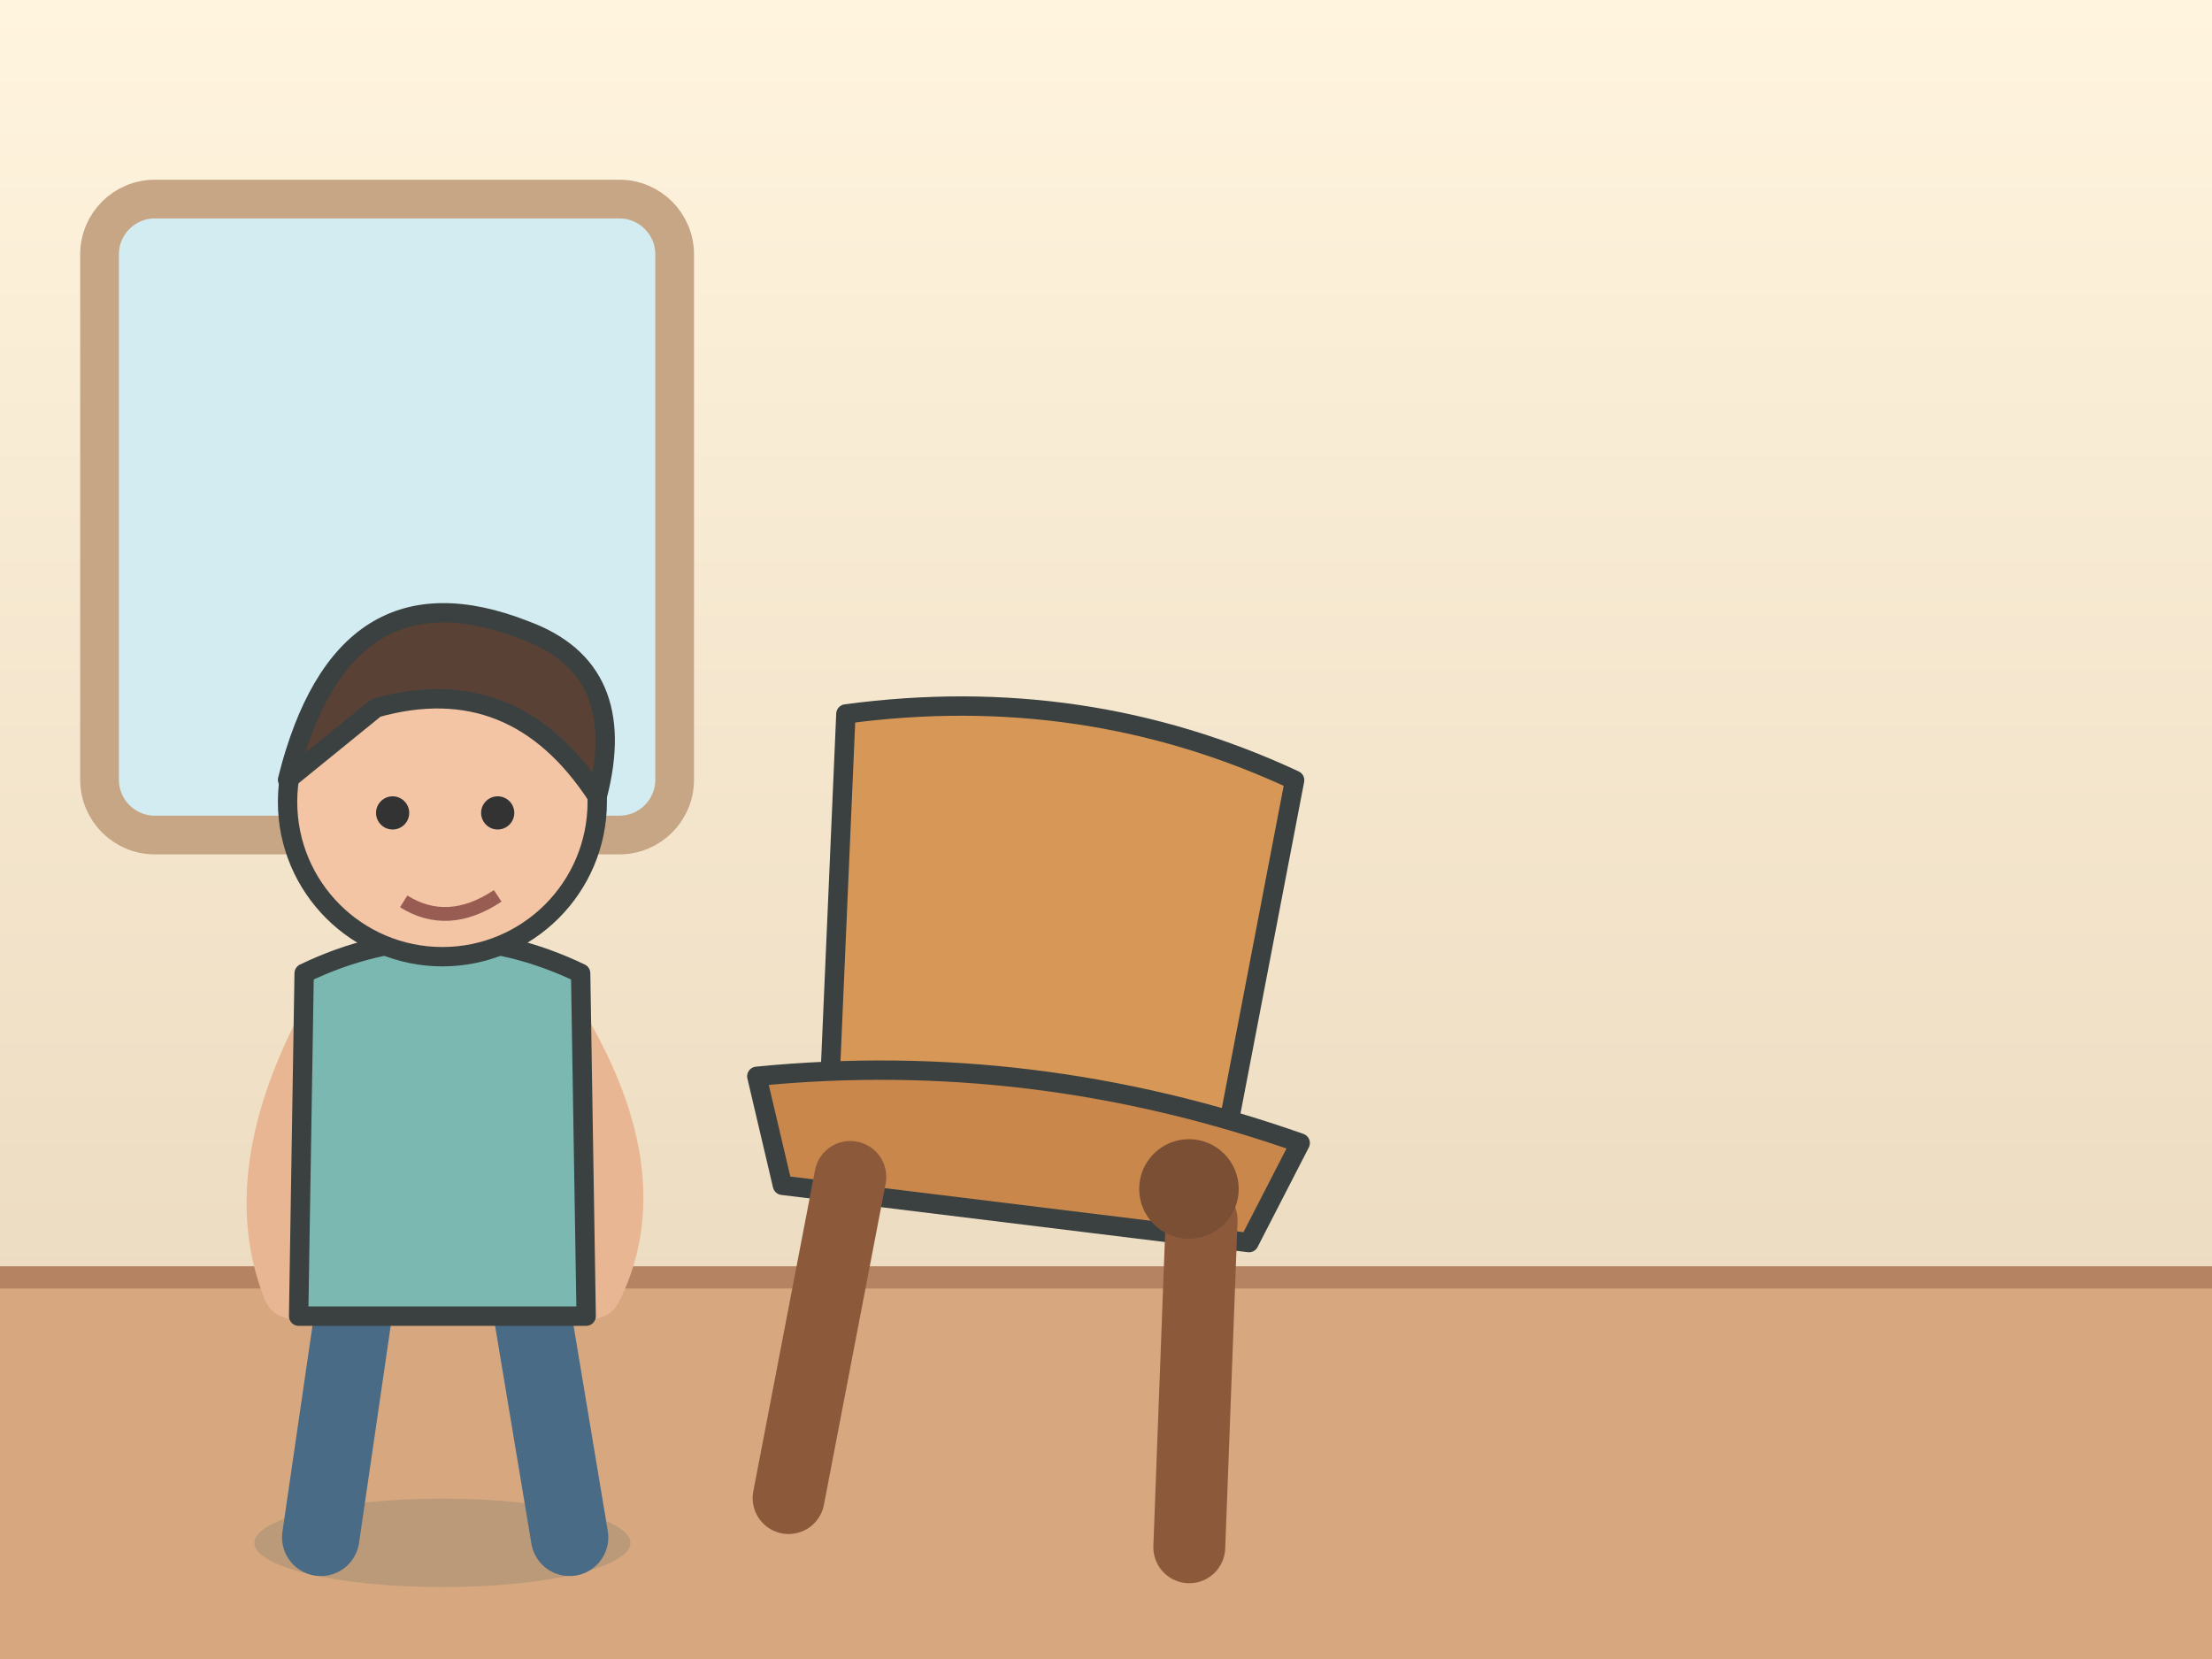
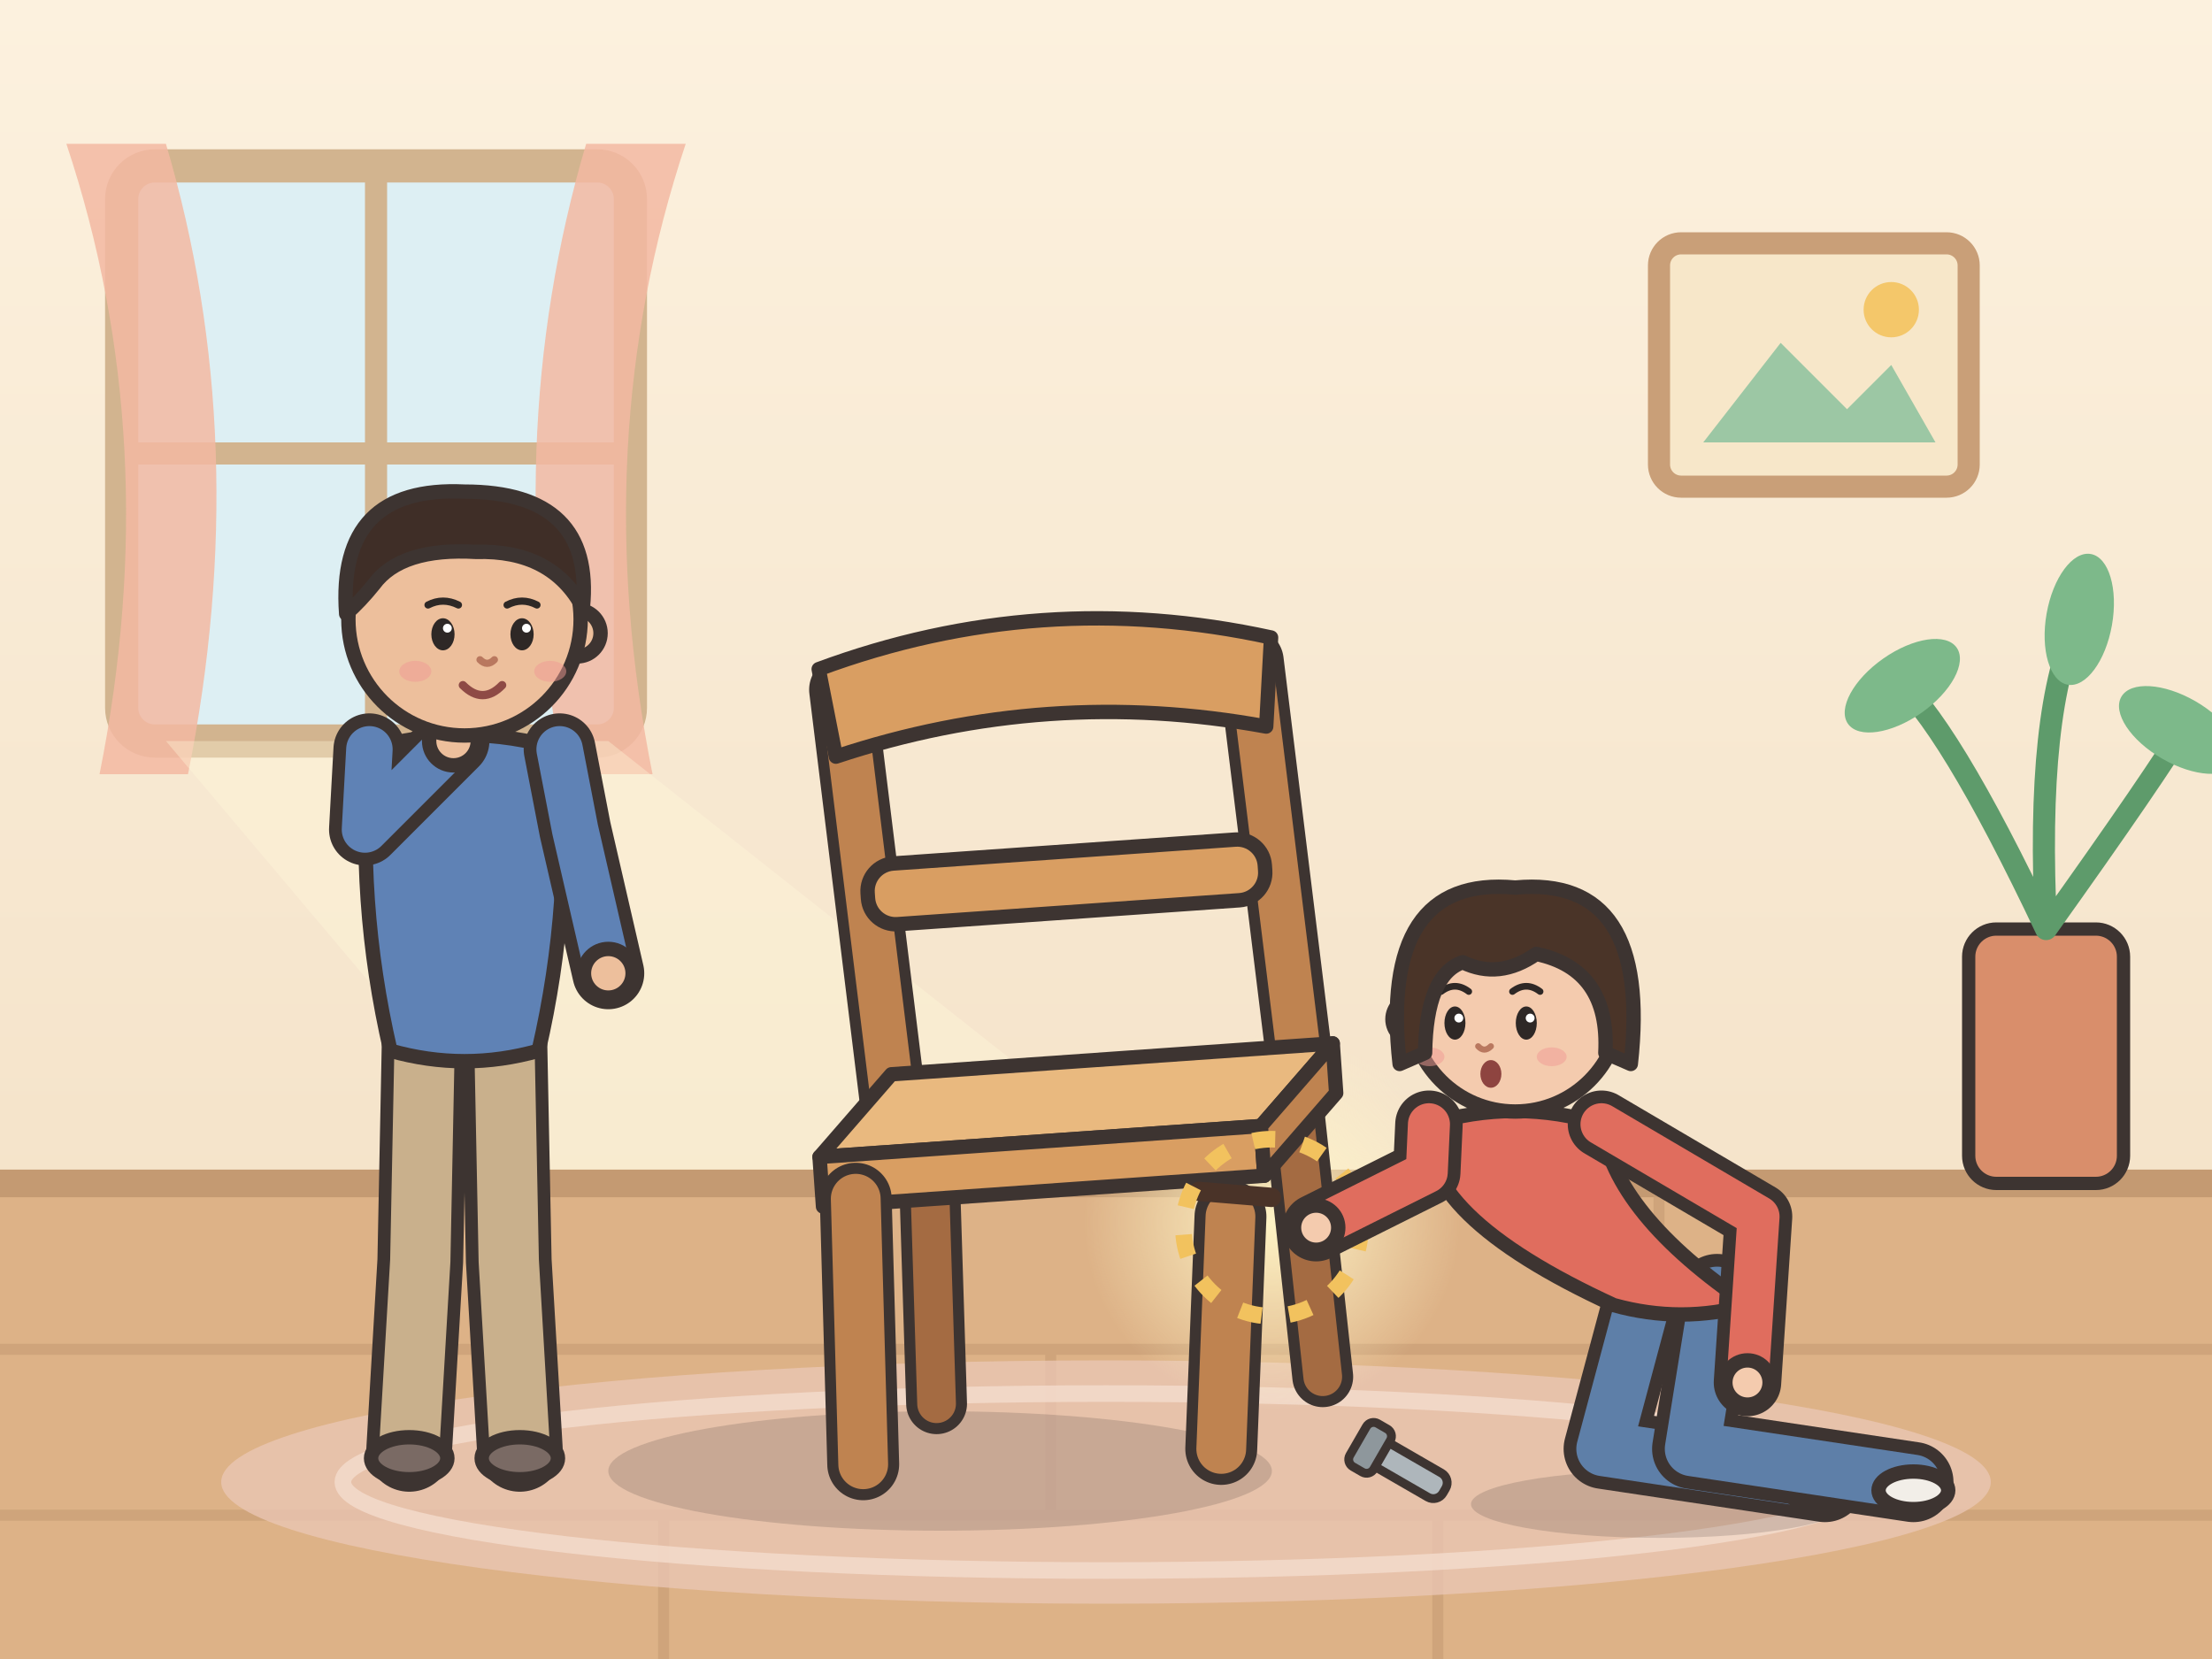
<svg xmlns="http://www.w3.org/2000/svg" viewBox="0 0 400 300" role="img" aria-labelledby="t d">
  <defs>
-     <linearGradient id="bg" x2="0" y2="1">
-       <stop stop-color="#FFF4DE" />
-       <stop offset="1" stop-color="#E7D5B9" />
-     </linearGradient>
-     <linearGradient id="cloth" x2="1" y2="1">
-       <stop stop-color="#F39B79" />
-       <stop offset="1" stop-color="#C95D55" />
-     </linearGradient>
+     <radialGradient id="glow">
+       <stop offset="0" stop-color="#FFF6C8" stop-opacity=".95" />
+       <stop offset="1" stop-color="#FFF6C8" stop-opacity="0" />
+     </radialGradient>
  </defs>
-   <rect width="400" height="300" fill="url(#bg)" />
-   <path d="M0 229 H400 V300 H0Z" fill="#D7A77F" />
-   <path d="M0 231 H400" stroke="#B58362" stroke-width="4" />
-   <rect x="18" y="36" width="104" height="115" rx="10" fill="#D3ECF1" stroke="#C7A685" stroke-width="7" />
-   <g transform="rotate(7 188 213)">
-     <path d="M143 134 Q185 123 225 136 L220 210 H149Z" fill="#D79757" stroke="#3A4140" stroke-width="3.5" stroke-linecap="round" stroke-linejoin="round" />
-     <path d="M135 201 Q184 190 234 201 L227 220 H142Z" fill="#C9874C" stroke="#3A4140" stroke-width="3.5" stroke-linecap="round" stroke-linejoin="round" />
-     <path d="M154 217 L150 276 M218 217 L223 276" stroke="#8D593B" stroke-width="13" stroke-linecap="round" />
+   <defs />
+   <linearGradient id="wall" x1="0" y1="0" x2="0" y2="1">
+     <stop stop-color="#FCF1DE" />
+     <stop offset="1" stop-color="#F2DEC2" />
+   </linearGradient>
+   <rect width="400" height="300" fill="url(#wall)" />
+   <rect x="22" y="30" width="92" height="104" rx="6" fill="#DDEFF3" stroke="#D2B48F" stroke-width="6" />
+   <path d="M68 30 V134 M22 82 H114" stroke="#D2B48F" stroke-width="4" />
+   <path d="M12 26 Q30 80 18 140 L34 140 Q46 80 30 26Z" fill="#F3B9A2" opacity=".85" />
+   <path d="M124 26 Q106 80 118 140 L102 140 Q90 80 106 26Z" fill="#F3B9A2" opacity=".85" />
+   <path d="M30 134 L170 300 L320 300 L110 134Z" fill="#FFF8DA" opacity=".35" />
+   <rect x="300" y="44" width="56" height="44" rx="4" fill="#F7E7C9" stroke="#C99F78" stroke-width="4" />
+   <path d="M308 80 L322 62 L334 74 L342 66 L350 80Z" fill="#9CC7A4" />
+   <circle cx="342" cy="56" r="5" fill="#F4C76A" />
+   <rect x="0" y="214" width="400" height="86" fill="#DDB287" />
+   <path d="M0 214 H400" stroke="#C49A72" stroke-width="5" />
+   <path d="M0 244 H400 M0 274 H400 M70 214 V244 M190 244 V274 M300 214 V244 M120 274 V300 M260 274 V300" stroke="#C99E76" stroke-width="2" opacity=".7" />
+   <ellipse cx="200" cy="268" rx="160" ry="22" fill="#EBC7B5" opacity=".75" />
+   <ellipse cx="200" cy="268" rx="138" ry="16" fill="none" stroke="#F4DCCD" stroke-width="3" opacity=".8" />
+   <g>
+     <rect x="356" y="168" width="28" height="46" rx="5" fill="#D98E6B" stroke="#3D3431" stroke-width="2.4" />
+     <path d="M370 168 Q352 130 342 122 M370 168 Q368 128 376 112 M370 168 Q390 140 396 130" stroke="#5E9B6B" stroke-width="4" fill="none" stroke-linecap="round" />
+     <ellipse cx="344" cy="124" rx="12" ry="6" fill="#7DB98A" transform="rotate(-35 344 124)" />
+     <ellipse cx="376" cy="112" rx="12" ry="6" fill="#7DB98A" transform="rotate(-80 376 112)" />
+     <ellipse cx="394" cy="132" rx="12" ry="6" fill="#7DB98A" transform="rotate(30 394 132)" />
  </g>
-   <g>
-     <ellipse cx="80" cy="279" rx="34" ry="8" fill="#4C665E" opacity=".2" />
-     <path d="M65 230 L58 278 M95 230 L103 278" stroke="#496B85" stroke-width="14" stroke-linecap="round" />
-     <path d="M59 186 Q45 213 53 233 M101 186 Q117 213 107 233" fill="none" stroke="#E9B693" stroke-width="11" stroke-linecap="round" />
-     <path d="M55 176 Q80 164 105 176 L106 238 H54Z" fill="#7AB8B1" stroke="#3A4140" stroke-width="3.5" stroke-linecap="round" stroke-linejoin="round" />
-     <circle cx="80" cy="145" r="28" fill="#F3C5A5" stroke="#3A4140" stroke-width="3.5" stroke-linecap="round" stroke-linejoin="round" />
-     <path d="M52 141 Q62 101 95 114 Q114 121 108 144 Q93 121 68 128Z" fill="#594235" stroke="#3A4140" stroke-width="3.5" stroke-linecap="round" stroke-linejoin="round" />
-     <circle cx="71" cy="147" r="3" fill="#333" />
-     <circle cx="90" cy="147" r="3" fill="#333" />
-     <path d="M73 163 Q81 168 90 162" fill="none" stroke="#995C52" stroke-width="2.5" />
+   <ellipse cx="170.0" cy="266.0" rx="60.0" ry="10.8" fill="#3D3431" opacity="0.18" />
+   <circle cx="230" cy="221" r="34" fill="url(#glow)" />
+   <g transform="rotate(-4 196 262)">
+     <path d="M172 200 L170 252" stroke="#3D3431" stroke-width="11" stroke-linecap="round" />
+     <path d="M172 200 L170 252" stroke="#A46B42" stroke-width="7" stroke-linecap="round" />
+     <path d="M238 200 L240 252" stroke="#3D3431" stroke-width="11" stroke-linecap="round" />
+     <path d="M238 200 L240 252" stroke="#A46B42" stroke-width="7" stroke-linecap="round" />
+     <path d="M166 198 L162 122 M240 198 L236 122" stroke="#3D3431" stroke-width="12" stroke-linecap="round" />
+     <path d="M166 198 L162 122 M240 198 L236 122" stroke="#BF8350" stroke-width="8" stroke-linecap="round" />
+     <path d="M158 118 Q199 106 240 118 L238 134 Q199 124 160 134Z" fill="#D99E62" stroke="#3D3431" stroke-width="2.6" stroke-linejoin="round" stroke-linecap="round" />
+     <rect x="164" y="154" width="72" height="11" rx="5" fill="#D99E62" stroke="#3D3431" stroke-width="2.6" stroke-linejoin="round" stroke-linecap="round" />
+     <path d="M152 206 L232 206 L246 192 L166 192Z" fill="#E9B97F" stroke="#3D3431" stroke-width="2.6" stroke-linejoin="round" stroke-linecap="round" />
+     <path d="M152 206 L232 206 L232 215 L152 215Z" fill="#D99E62" stroke="#3D3431" stroke-width="2.6" stroke-linejoin="round" stroke-linecap="round" />
+     <path d="M232 206 L246 192 L246 201 L232 215Z" fill="#BF8350" stroke="#3D3431" stroke-width="2.6" stroke-linejoin="round" stroke-linecap="round" />
+     <path d="M158 214 L156 262" stroke="#3D3431" stroke-width="13" stroke-linecap="round" />
+     <path d="M158 214 L156 262" stroke="#BF8350" stroke-width="9" stroke-linecap="round" />
+     <g transform="rotate(9 226 218)">
+       <path d="M226 222 L228 264" stroke="#3D3431" stroke-width="13" stroke-linecap="round" />
+       <path d="M226 222 L228 264" stroke="#BF8350" stroke-width="9" stroke-linecap="round" />
+     </g>
+     <path d="M220 217 L233 219" stroke="#4A3328" stroke-width="3.5" stroke-linecap="round" />
  </g>
-   <circle cx="215" cy="215" r="9" fill="#7A4F34" />
+   <g transform="rotate(30 254 266)">
+     <rect x="246" y="263" width="16" height="5" rx="2" fill="#AEB6BB" stroke="#3D3431" stroke-width="1.6" />
+     <rect x="244" y="261" width="5" height="9" rx="1.5" fill="#8E979C" stroke="#3D3431" stroke-width="1.6" />
+   </g>
+   <circle cx="230" cy="222" r="16" fill="none" stroke="#F2C25E" stroke-width="3" stroke-dasharray="4 5" />
+   <path d="M76.8 188.0 L76.0 228.0 L74.0 262.0" fill="none" stroke="#3D3431" stroke-width="15.5" stroke-linecap="round" stroke-linejoin="round" />
+   <path d="M76.8 188.0 L76.0 228.0 L74.0 262.0" fill="none" stroke="#C9B08C" stroke-width="10.9" stroke-linecap="round" stroke-linejoin="round" />
+   <ellipse cx="74.0" cy="263.7" rx="6.9" ry="3.8" fill="#7A6A64" stroke="#3D3431" stroke-width="2.6" stroke-linejoin="round" stroke-linecap="round" />
+   <path d="M91.2 188.0 L92.0 228.0 L94.0 262.0" fill="none" stroke="#3D3431" stroke-width="15.5" stroke-linecap="round" stroke-linejoin="round" />
+   <path d="M91.2 188.0 L92.0 228.0 L94.0 262.0" fill="none" stroke="#C9B08C" stroke-width="10.9" stroke-linecap="round" stroke-linejoin="round" />
+   <ellipse cx="94.0" cy="263.7" rx="6.9" ry="3.8" fill="#7A6A64" stroke="#3D3431" stroke-width="2.6" stroke-linejoin="round" stroke-linecap="round" />
+   <path d="M66.8 135.5 Q84.0 130.3 101.2 135.5 Q103.7 162.8 97.4 190.0 Q84.0 193.8 70.6 190.0 Q64.3 162.8 66.8 135.5Z" fill="#5F82B5" stroke="#3D3431" stroke-width="2.6" stroke-linejoin="round" stroke-linecap="round" />
+   <path d="M66.8 135.5 L66.0 150.0 L82.0 134.0" fill="none" stroke="#3D3431" stroke-width="13.0" stroke-linecap="round" stroke-linejoin="round" />
+   <path d="M66.8 135.5 L66.0 150.0 L82.0 134.0" fill="none" stroke="#5F82B5" stroke-width="8.4" stroke-linecap="round" stroke-linejoin="round" />
+   <circle cx="82.0" cy="134.0" r="4.4" fill="#EDBF9C" stroke="#3D3431" stroke-width="2.6" stroke-linejoin="round" stroke-linecap="round" />
+   <path d="M101.2 135.5 L104.0 150.0 L110.0 176.0" fill="none" stroke="#3D3431" stroke-width="13.0" stroke-linecap="round" stroke-linejoin="round" />
+   <path d="M101.2 135.5 L104.0 150.0 L110.0 176.0" fill="none" stroke="#5F82B5" stroke-width="8.4" stroke-linecap="round" stroke-linejoin="round" />
+   <circle cx="110.0" cy="176.0" r="4.4" fill="#EDBF9C" stroke="#3D3431" stroke-width="2.6" stroke-linejoin="round" stroke-linecap="round" />
+   <circle cx="104.4" cy="114.5" r="4.2" fill="#EDBF9C" stroke="#3D3431" stroke-width="2.6" stroke-linejoin="round" stroke-linecap="round" />
+   <circle cx="84.0" cy="112.0" r="21.0" fill="#EDBF9C" stroke="#3D3431" stroke-width="2.6" stroke-linejoin="round" stroke-linecap="round" />
+   <ellipse cx="80.1" cy="114.7" rx="2.1" ry="2.9" fill="#2E2826" />
+   <circle cx="80.9" cy="113.6" r="0.8" fill="#FFF" />
+   <path d="M77.4 109.4 Q80.1 108.0 82.9 109.4" fill="none" stroke="#2E2826" stroke-width="1.3" stroke-linecap="round" />
+   <ellipse cx="94.4" cy="114.7" rx="2.1" ry="2.9" fill="#2E2826" />
+   <circle cx="95.2" cy="113.6" r="0.8" fill="#FFF" />
+   <path d="M91.7 109.4 Q94.4 108.0 97.1 109.4" fill="none" stroke="#2E2826" stroke-width="1.3" stroke-linecap="round" />
+   <path d="M86.8 119.3 Q88.1 120.6 89.4 119.3" fill="none" stroke="#B9785F" stroke-width="1.3" stroke-linecap="round" />
+   <ellipse cx="75.1" cy="121.4" rx="2.9" ry="1.9" fill="#F09A93" opacity=".5" />
+   <ellipse cx="99.5" cy="121.4" rx="2.9" ry="1.9" fill="#F09A93" opacity=".5" />
+   <path d="M83.7 123.9 Q87.3 127.5 90.8 123.9" fill="none" stroke="#8E4A45" stroke-width="1.5" stroke-linecap="round" />
+   <path d="M62.6 111.0 Q60.9 87.8 84.0 88.9 Q107.5 88.9 105.4 109.9 Q99.8 99.4 86.1 99.8 Q72.5 99.0 67.6 105.7 Q65.1 108.8 62.6 111.0Z" fill="#3F2E27" stroke="#3D3431" stroke-width="2.6" stroke-linejoin="round" stroke-linecap="round" />
+   <ellipse cx="300.0" cy="272.0" rx="34.0" ry="6.1" fill="#3D3431" opacity="0.18" />
+   <path d="M297.5 234.0 L290.0 262.0 L330.0 268.0" fill="none" stroke="#3D3431" stroke-width="14.5" stroke-linecap="round" stroke-linejoin="round" />
+   <path d="M297.5 234.0 L290.0 262.0 L330.0 268.0" fill="none" stroke="#5E7FA8" stroke-width="9.9" stroke-linecap="round" stroke-linejoin="round" />
+   <ellipse cx="330.0" cy="269.5" rx="6.3" ry="3.4" fill="#F2EEE8" stroke="#3D3431" stroke-width="2.6" stroke-linejoin="round" stroke-linecap="round" />
+   <path d="M310.5 234.0 L306.0 262.0 L346.0 268.0" fill="none" stroke="#3D3431" stroke-width="14.5" stroke-linecap="round" stroke-linejoin="round" />
+   <path d="M310.5 234.0 L306.0 262.0 L346.0 268.0" fill="none" stroke="#5E7FA8" stroke-width="9.9" stroke-linecap="round" stroke-linejoin="round" />
+   <ellipse cx="346.0" cy="269.5" rx="6.3" ry="3.4" fill="#F2EEE8" stroke="#3D3431" stroke-width="2.6" stroke-linejoin="round" stroke-linecap="round" />
+   <path d="M258.4 203.3 Q274.0 198.5 289.6 203.3 Q291.9 219.6 316.2 236.0 Q304.0 239.4 291.8 236.0 Q256.1 219.6 258.4 203.3Z" fill="#E06D5E" stroke="#3D3431" stroke-width="2.6" stroke-linejoin="round" stroke-linecap="round" />
+   <path d="M258.4 203.3 L258.0 212.0 L238.0 222.0" fill="none" stroke="#3D3431" stroke-width="12.2" stroke-linecap="round" stroke-linejoin="round" />
+   <path d="M258.4 203.3 L258.0 212.0 L238.0 222.0" fill="none" stroke="#E06D5E" stroke-width="7.6" stroke-linecap="round" stroke-linejoin="round" />
+   <circle cx="238.0" cy="222.0" r="4.0" fill="#F4CBAE" stroke="#3D3431" stroke-width="2.6" stroke-linejoin="round" stroke-linecap="round" />
+   <path d="M289.6 203.3 L318.0 220.0 L316.0 250.0" fill="none" stroke="#3D3431" stroke-width="12.2" stroke-linecap="round" stroke-linejoin="round" />
+   <path d="M289.6 203.3 L318.0 220.0 L316.0 250.0" fill="none" stroke="#E06D5E" stroke-width="7.6" stroke-linecap="round" stroke-linejoin="round" />
+   <circle cx="316.0" cy="250.0" r="4.0" fill="#F4CBAE" stroke="#3D3431" stroke-width="2.6" stroke-linejoin="round" stroke-linecap="round" />
+   <circle cx="255.6" cy="184.3" r="3.8" fill="#F4CBAE" stroke="#3D3431" stroke-width="2.6" stroke-linejoin="round" stroke-linecap="round" />
+   <circle cx="274.0" cy="182.0" r="19.0" fill="#F4CBAE" stroke="#3D3431" stroke-width="2.6" stroke-linejoin="round" stroke-linecap="round" />
+   <ellipse cx="263.1" cy="185.0" rx="1.9" ry="3.0" fill="#2E2826" />
+   <circle cx="263.8" cy="184.1" r="0.8" fill="#FFF" />
+   <path d="M260.6 179.3 Q263.1 177.4 265.6 179.3" fill="none" stroke="#2E2826" stroke-width="1.2" stroke-linecap="round" />
+   <ellipse cx="276.0" cy="185.0" rx="1.9" ry="3.0" fill="#2E2826" />
+   <circle cx="276.7" cy="184.1" r="0.8" fill="#FFF" />
+   <path d="M273.5 179.3 Q276.0 177.4 278.5 179.3" fill="none" stroke="#2E2826" stroke-width="1.2" stroke-linecap="round" />
+   <path d="M267.3 189.2 Q268.4 190.4 269.6 189.2" fill="none" stroke="#B9785F" stroke-width="1.1" stroke-linecap="round" />
+   <ellipse cx="258.5" cy="191.1" rx="2.7" ry="1.7" fill="#F09A93" opacity=".5" />
+   <ellipse cx="280.6" cy="191.1" rx="2.7" ry="1.7" fill="#F09A93" opacity=".5" />
+   <ellipse cx="269.6" cy="194.2" rx="1.9" ry="2.5" fill="#8E4440" />
+   <path d="M253.1 192.4 Q249.3 158.2 274.0 160.5 Q298.7 158.2 294.9 192.4 L290.3 190.4 Q291.1 175.3 277.8 172.5 Q271.1 177.2 264.5 174.0 Q257.9 176.3 257.7 190.4Z" fill="#4A3428" stroke="#3D3431" stroke-width="2.6" stroke-linejoin="round" stroke-linecap="round" />
</svg>
